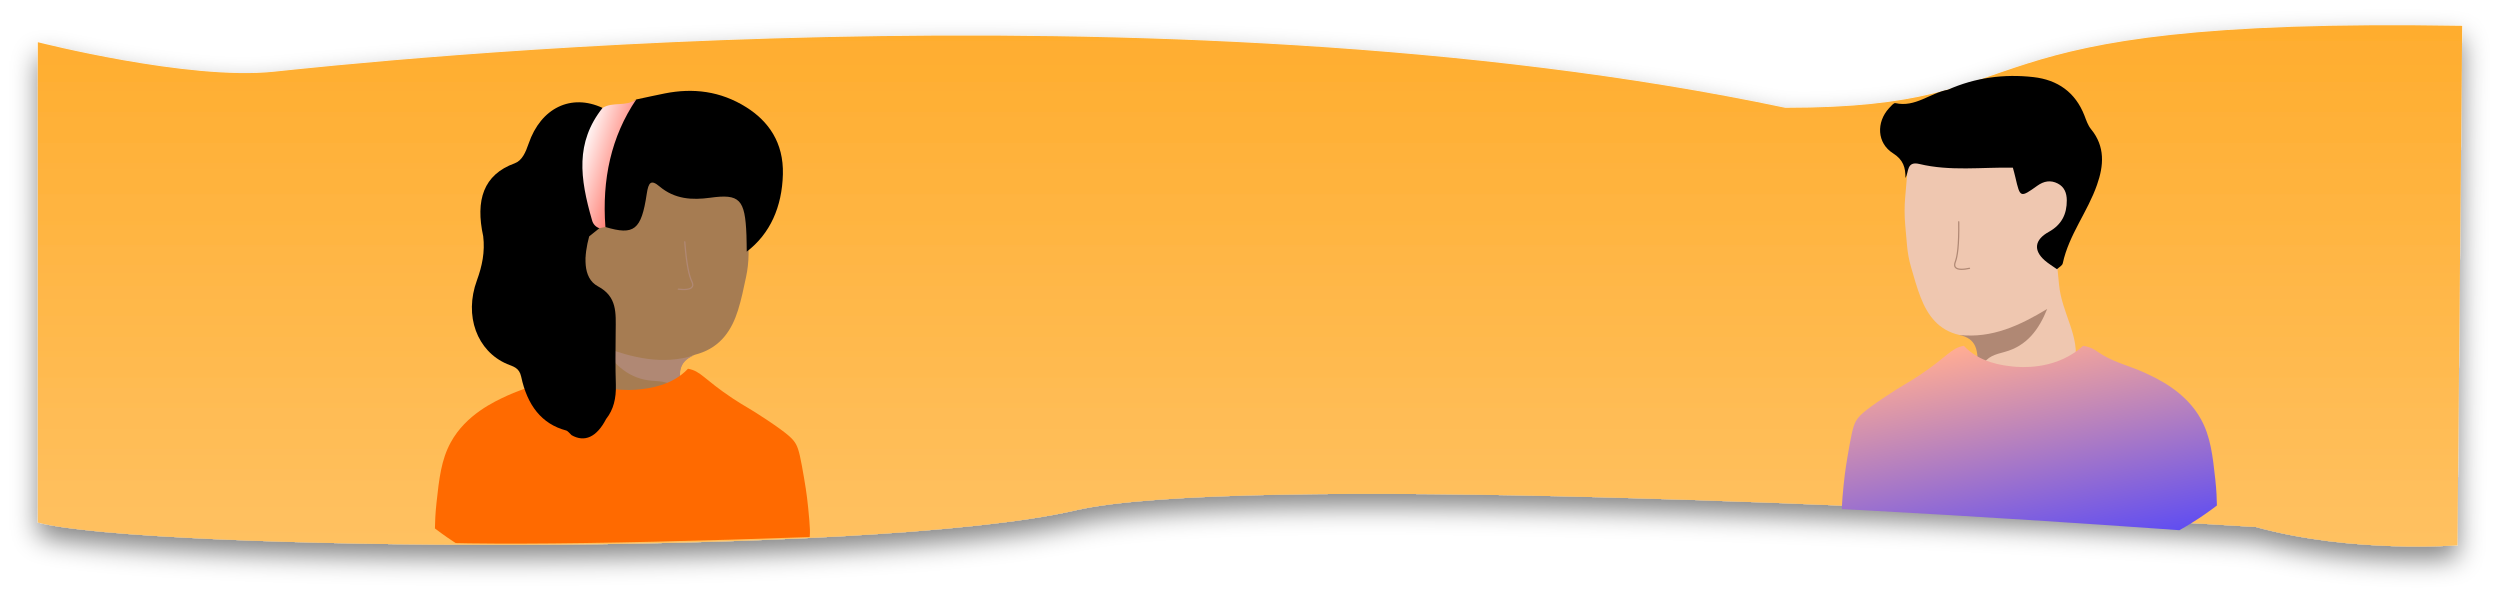
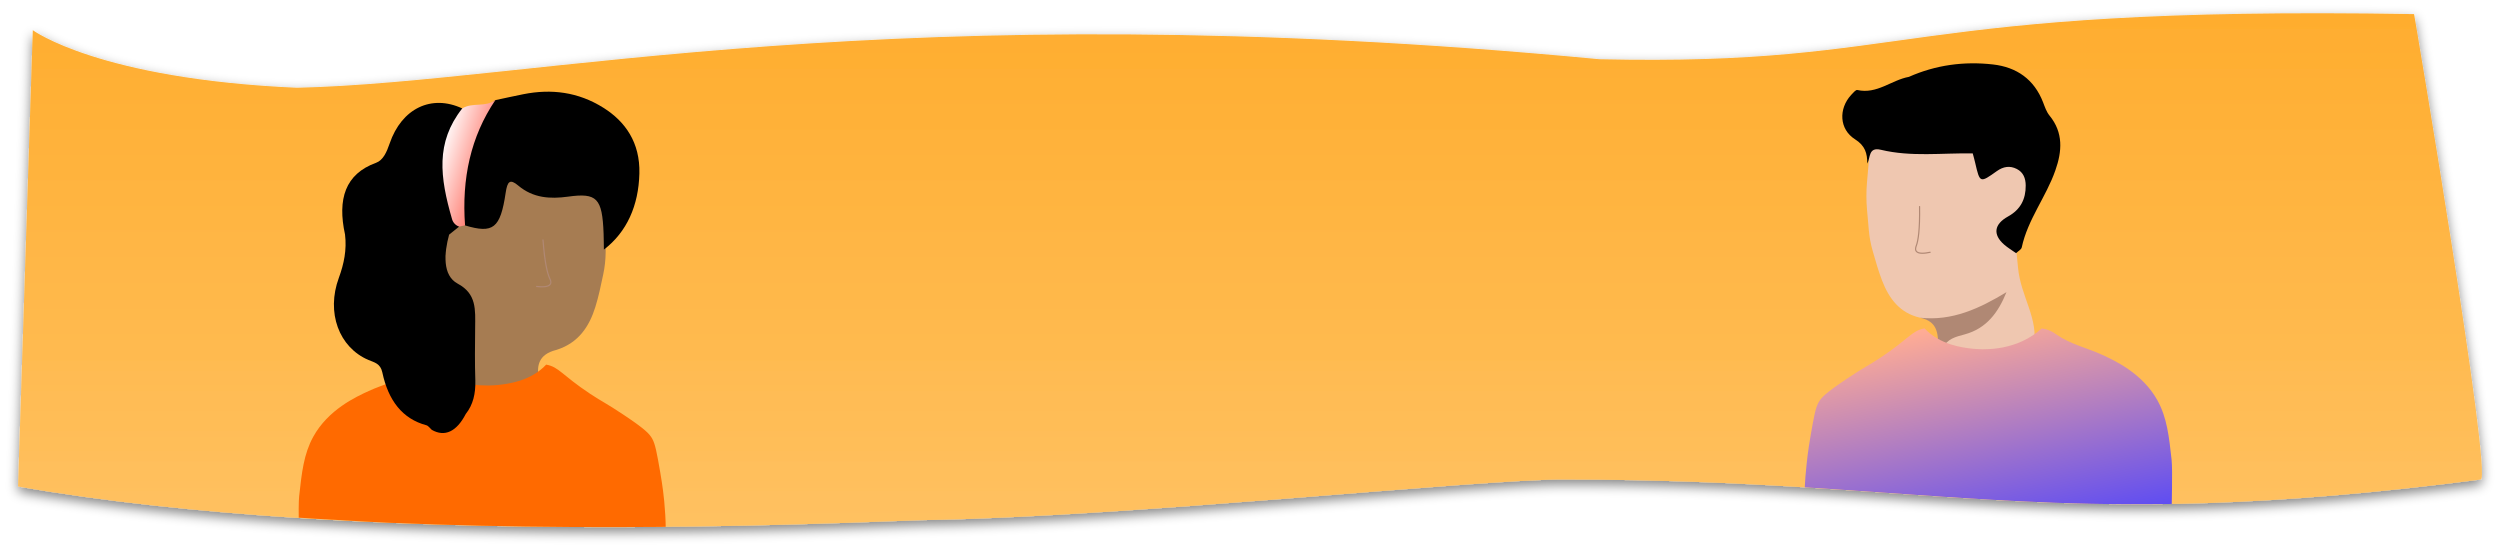
- <svg xmlns="http://www.w3.org/2000/svg" xmlns:xlink="http://www.w3.org/1999/xlink" width="1982.178" height="473.322" viewBox="0 0 1982.178 473.322">
+ <svg xmlns="http://www.w3.org/2000/svg" xmlns:xlink="http://www.w3.org/1999/xlink" width="2077.694" height="457.065" viewBox="0 0 2077.694 457.065">
  <defs>
    <linearGradient id="linear-gradient" x1="0.5" x2="0.5" y2="1" gradientUnits="objectBoundingBox">
      <stop offset="0" stop-color="#ffad2e" />
      <stop offset="1" stop-color="#ffc161" />
    </linearGradient>
-     <filter id="Path_11331" x="0" y="0" width="1982.178" height="473.322" filterUnits="userSpaceOnUse">
-       <feOffset dy="10" input="SourceAlpha" />
-       <feGaussianBlur stdDeviation="10" result="blur" />
+     <filter id="Path_11331" x="0" y="0" width="2077.694" height="457.065" filterUnits="userSpaceOnUse">
+       <feOffset dy="4" input="SourceAlpha" />
+       <feGaussianBlur stdDeviation="5" result="blur" />
      <feFlood flood-opacity="0.478" />
      <feComposite operator="in" in2="blur" />
      <feComposite in="SourceGraphic" />
    </filter>
    <clipPath id="clip-path">
-       <path id="Path_11333" data-name="Path 11333" d="M-11340.641-1563.714s91.814,30.477,143.423,23.444,539.5-75.881,920.508,28.574c167.107,0,89.151-72.1,412.121-64.989V-1174s-719.6-56.245-844.371-18.525c-52.4,15.842-175.151,16.654-291.479,20.115-175.047,6.252-318.617,7.705-348.531,0C-11348.867-1174.645-11340.641-1563.714-11340.641-1563.714Z" transform="translate(2577.063)" stroke="#707070" stroke-width="1" fill="url(#linear-gradient)" />
+       <path id="Path_11334" data-name="Path 11334" d="M-11070.039-1519.367c196.93-15.325,487.124-70.446,1016.85-20.185,220.346,5.012,243.031-29.167,491.834-36.744,51.119-1.557,81.891,403.148,18.827,405.422-193.533,6.978-305.09-19.38-540.191-19.38-69.985-.436-363.943,31.272-533.55,33.757-43.563,1.2-234.842,10.939-443.705,2.149-14.229-.6-92.594-4.859-153.528-9.707-42.736-9.99-70-36.7-80.671-50.015-62.665-78.214,42.217-215.814,61.7-276.812,2.7-8.436,7.212-23.515,46.278-28.485C-11145.18-1513.74-11072.056-1519.21-11070.039-1519.367Z" transform="translate(11313.908 1576.301)" fill="url(#linear-gradient)" />
    </clipPath>
    <linearGradient id="linear-gradient-3" x1="-64.21" y1="5.505" x2="-64.21" y2="4.571" gradientUnits="objectBoundingBox">
      <stop offset="0" stop-color="#efc7b0" />
      <stop offset="0.46" stop-color="#eec6ae" />
      <stop offset="0.62" stop-color="#e8c0a7" />
      <stop offset="0.74" stop-color="#dfb79c" />
      <stop offset="0.83" stop-color="#d2a98b" />
      <stop offset="0.91" stop-color="#c19875" />
      <stop offset="0.98" stop-color="#ac825a" />
      <stop offset="1" stop-color="#a67c52" />
    </linearGradient>
    <linearGradient id="linear-gradient-4" x1="-35.343" y1="0.164" x2="-34.523" y2="0.966" gradientUnits="objectBoundingBox">
      <stop offset="0" stop-color="#ff9d94" />
      <stop offset="1" stop-color="#ff6a00" />
    </linearGradient>
    <linearGradient id="linear-gradient-5" x1="1.085" y1="0.832" x2="0.115" y2="0.129" gradientUnits="objectBoundingBox">
      <stop offset="0" stop-color="#ff3c2a" />
      <stop offset="1" stop-color="#fff" />
    </linearGradient>
    <linearGradient id="linear-gradient-6" x1="0.824" y1="-2.006" x2="0.824" y2="-3.006" xlink:href="#linear-gradient-3" />
    <linearGradient id="linear-gradient-7" x1="0.297" y1="0.02" x2="0.656" y2="1.073" gradientUnits="objectBoundingBox">
      <stop offset="0" stop-color="#ffac94" />
      <stop offset="1" stop-color="#483fff" />
    </linearGradient>
  </defs>
-   <g id="_3" data-name="3" transform="translate(9016.641 1597.179)">
-     <g transform="matrix(1, 0, 0, 1, -9016.64, -1597.18)" filter="url(#Path_11331)">
-       <path id="Path_11331-2" data-name="Path 11331" d="M-11340.641-1563.714s119.564,30.477,186.771,23.444,702.564-75.881,1198.726,28.574c217.614,0,116.1-72.1,536.682-64.989,0-1.016-3.784,411.851-3.784,411.851s-83.2,6.6-159.8-14.527c-261.973-16.332-811.2-42.135-935.99-13.166-162.486,37.72-740.153,31.917-822.6,9.6C-11340.507-1185.162-11340.641-1563.714-11340.641-1563.714Z" transform="translate(11370.64 1597.18)" fill="url(#linear-gradient)" />
+   <g id="_3" data-name="3" transform="translate(9012.435 1588.33)">
+     <g transform="matrix(1, 0, 0, 1, -9012.43, -1588.33)" filter="url(#Path_11331)">
+       <path id="Path_11331-2" data-name="Path 11331" d="M-11339.178-1563.252s54.77,40.611,219.578,47.862c198.324-4.65,491.172-79.82,1082.383-23.725,265.48,6.039,244.031-44.814,677.051-37.492,0-1.046,65.35,385.161,55.395,386.791-355.926,46.238-450.582,0-761.975,0-69.986-.436-363.943,31.272-533.551,33.757-65.213,1.8-461.471,22.726-751.137-27.966C-11351.295-1186.323-11339.178-1563.252-11339.178-1563.252Z" transform="translate(11366.43 1588.33)" fill="url(#linear-gradient)" />
    </g>
-     <g id="Mask_Group_9734" data-name="Mask Group 9734" transform="translate(50 1)" clip-path="url(#clip-path)">
-       <g id="Group_12166" data-name="Group 12166" transform="translate(-40 -16)">
-         <g id="Group_12164" data-name="Group 12164" transform="translate(-8926 -1875.51)">
-           <path id="Path_11260" data-name="Path 11260" d="M361.51,539.61c.12-15.22.91-28.85,1.89-42.52-7.58-3.16-14.88-10.9-17.77-20-3.46-10.88-4.86-23.63,9-27.79,5.3-1.59,9.09-1.14,12,.51.35-7.06.63-14.48.79-22.42.08-4.29,2.85-7.92,7-6.32,31.22,12,59.52,7.42,87.94-2.8C476,413.4,484.57,418.23,487,432q2,11.13,4,22.25a126.685,126.685,0,0,1,2,23.34q-.06,8.77-.13,17.54a90.132,90.132,0,0,1-2,17.91c-1.87,8.81-3.66,17.64-6.36,26.23-4.89,15.59-13.48,28.84-31.14,34.45l-.34.1c-14.76,3.71-15.44,13-14.49,22a5.7,5.7,0,0,1-4.25,5.84h0c-13.16,3.63-21.79,15-37.27,16.5-7.84.77-19.32-1-34.25-5-4-1.1-8.31-1-9.48-4.8C346.14,585.09,361.31,564.61,361.51,539.61Z" fill="url(#linear-gradient-3)" />
-           <path id="Path_11262" data-name="Path 11262" d="M442.28,485.06c1.46,19,3.63,27.28,5.51,31.24.34.71,1.33,2.67.53,4.25-1.39,2.74-7.26,2.5-11.16,2.05" fill="none" stroke="#b08874" stroke-linecap="round" stroke-linejoin="round" stroke-width="1" />
-           <path id="Path_11332" data-name="Path 11332" d="M436.43,602.78c-4.87-6.82-12.21-7-19.47-7.53-18.33-1.26-30.1-12.12-39.76-26.92,23.88,8.67,47.53,14.59,72.45,6.73-13,5.53-12.19,14.9-9.55,26.83a.37.37,0,0,1-.31.44C438.69,602.45,437.52,602.68,436.43,602.78Z" fill="#b08874" />
-           <path id="Path_11263" data-name="Path 11263" d="M540.13,695.86c-.28-2.94-1.12-11.2-3.22-23.3-2.64-15.21-4-22.81-6.52-27.18-2.24-3.84-5.23-7.29-23-19.16-14.87-9.92-16.48-10-27-16.94-23.29-15.48-25.1-21.66-35.53-23.6-12.58,13.5-31,15.55-38.51,16.39-6.83.76-31.84,2.63-52.46-13.34-1.43-1.1-2.69-2.18-3.78-3.18v.21a26.089,26.089,0,0,0-2.65.49,25.392,25.392,0,0,0-8.64,4.13c-12,8.38-24.37,10.7-37.26,16.63-10.17,4.67-32.71,15-44.78,37-7.6,13.83-9.26,29-11.32,47.86-.93,8.43-1.19,15.49-1.26,20.45a251,251,0,0,0,41.1,25.58c75.72,37.46,142.41,22.29,223.78,3.78,9.44-2.15,26.51-6.52,31.4-19C542.28,718.15,541.56,710.72,540.13,695.86Z" fill="url(#linear-gradient-4)" />
-           <path id="Path_11264" data-name="Path 11264" d="M387.51,556c.13-14.67,1.29-27.44-14.1-35.68-12.41-6.65-11-24.54-6.91-39.56h0l8.08-6.48c.5-11.62-2.76-22.51-4.83-33.53a73.46,73.46,0,0,1,5.37-45.52c2.31-5.07,5.95-10.07,2-16.33-24.85-11.59-48.93-.1-58.64,28.34-2.35,6.87-5.21,13.45-11,15.56-24.86,9-31.26,29.25-25,57.85,1.49,12.36-.82,23.58-5,35-10.32,28.06.09,56.11,23.92,66.29,4.7,2,9.64,2.72,11.2,10.08,4.84,22.73,16.27,37.46,35.53,42.6,1.6.43,2.92,2.44,4.37,3.71,10.44,6,20.05,1.49,27.42-12.78,6-7.54,8-16.54,7.74-27C387.17,584.44,387.39,570.21,387.51,556Z" />
-           <path id="Path_11265" data-name="Path 11265" d="M491,378.32c-20.4-12.8-42.1-15.38-64.52-10.92-7.57,1.51-15.11,3.19-22.66,4.79-25.82,18.92-31.76,48.73-30.47,82.44.26,7,.64,14.05,6,18.69,22.72,6.79,28.51,2.48,32.79-26.28,1.37-9.19,3.38-11.6,10.11-5.92,12.18,10.28,26,10.92,40.1,9,23.47-3.27,27.76,1.1,28.85,29.65.17,4.36.15,8.73.23,13.09,18.6-14.22,28-35.58,28.66-61.39C520.73,406.43,508.71,389.42,491,378.32Z" />
-           <path id="Path_11266" data-name="Path 11266" d="M377.08,378.9c-21.65,27.47-18,55.56-8.26,89.22a8.9,8.9,0,0,0,5.76,6.16l4.79-1c-2.79-37.63,4.52-71.64,24.47-101.13C395.56,378.23,385.49,373.7,377.08,378.9Z" fill="url(#linear-gradient-5)" />
-         </g>
-         <g id="Group_12165" data-name="Group 12165" transform="translate(-8938 -1889.51)">
-           <path id="Path_11267" data-name="Path 11267" d="M1543.84,532.34c-1.27-14.36-3-27.16-4.94-40,6.51-3.67,12.43-11.64,14.31-20.48,2.25-10.59,2.53-22.76-10.13-25.43-4.84-1-8.18-.24-10.64,1.58-.85-6.63-1.67-13.62-2.42-21.1-.4-4-3.14-7.22-6.73-5.33-26.91,14.16-52.48,12.41-78.58,5.35-12.51-3.38-19.81,2-20.91,15.15q-.9,10.68-1.85,21.37a126.848,126.848,0,0,0,0,22.22q.72,8.26,1.46,16.55a88.235,88.235,0,0,0,3.12,16.73c2.34,8.15,4.61,16.32,7.67,24.19,5.55,14.27,14.21,26,30.38,29.69a1.546,1.546,0,0,0,.31.06c13.44,2.17,14.75,10.88,14.6,19.5a5.23,5.23,0,0,0,4.23,5.12h0c12,2.24,20.56,12.18,34.47,12.2,7,0,17.13-2.69,30.13-7.86,3.52-1.4,7.33-1.69,8.08-5.4C1561,573.89,1545.92,555.93,1543.84,532.34Z" fill="url(#linear-gradient-6)" />
-           <path id="Path_11268" data-name="Path 11268" d="M1464.39,483.18c.27,19-1.13,27.5-2.65,31.62-.27.73-1.08,2.77-.14,4.27,1.64,2.61,7.46,1.83,11.3,1" fill="none" stroke="#b08874" stroke-linecap="round" stroke-linejoin="round" stroke-width="1" />
-           <path id="Path_11269" data-name="Path 11269" d="M1569.25,409.7c-2.45-3-3.76-7-5.19-10.72-7.19-18.53-21.31-28.34-40.4-30.51-23.36-2.66-46.17.39-67.86,10-14.1,2.56-25.86,14.23-41.66,10.61-1.29-.3-3.49,2.41-5,4-10.27,11.2-9.63,27.73,3.14,35.78,8.22,5.19,9.94,11.41,9.86,19.64,2.72-4.64.76-13.63,11-11.16,24.5,5.91,49.42,2.48,74.16,2.93h0c.68,2.56,1.43,5.11,2,7.7,3.77,16.22,3.82,16.31,17.43,6.6,5.19-3.71,10.51-4.63,16.16-1.74,5.31,2.71,7.12,7.61,7.17,13.28.1,11.09-4.2,19.5-14.24,25.05-11.34,6.26-12.41,14.58-3.23,22.66,3,2.61,6.44,4.65,9.68,6.95,1.59-1.54,4.21-2.85,4.59-4.65,4.85-22.61,19.71-40.81,27.15-62.21C1579.42,438.62,1580.58,423.5,1569.25,409.7Z" />
-           <path id="Path_11270" data-name="Path 11270" d="M1483.09,597.53c3.46-7.63,10.62-9.26,17.64-11.15,17.74-4.79,27.19-17.73,33.8-34.11-21.74,13.13-43.81,23.52-69.78,20.63,13.86,2.9,14.85,12.26,14.57,24.47a.37.37,0,0,0,.39.37C1480.81,597.65,1482,597.64,1483.09,597.53Z" fill="#b08874" />
-           <path id="Path_11271" data-name="Path 11271" d="M1373.14,691.68c.29-2.95,1.13-11.2,3.23-23.3,2.64-15.21,4-22.81,6.51-27.18,2.25-3.85,5.24-7.29,23-19.16,14.88-9.92,16.48-10,27-16.94,23.29-15.48,25.11-21.67,35.53-23.61,12.58,13.51,31,15.56,38.52,16.4,6.83.76,31.84,2.63,52.46-13.34,1.43-1.11,2.69-2.18,3.78-3.18v.21a23.572,23.572,0,0,1,2.65.49,25.281,25.281,0,0,1,8.65,4.13c12,8.38,24.37,10.7,37.26,16.62,10.16,4.67,32.71,15,44.77,37,7.6,13.83,9.26,29,11.33,47.86.92,8.42,1.19,15.49,1.25,20.45A251.348,251.348,0,0,1,1628,733.7c-75.72,37.46-142.41,22.29-223.79,3.78-9.43-2.15-26.5-6.52-31.4-19C1371,714,1371.71,706.54,1373.14,691.68Z" fill="url(#linear-gradient-7)" />
+     <g id="Mask_Group_9735" data-name="Mask Group 9735" transform="translate(-8943.935 -1575.863)" clip-path="url(#clip-path)">
+       <g id="Group_12168" data-name="Group 12168" transform="translate(179.721 40.157)">
+         <g id="Group_12166" data-name="Group 12166" transform="translate(0 0)">
+           <g id="Group_12164" data-name="Group 12164" transform="translate(0 23.576)">
+             <path id="Path_11260" data-name="Path 11260" d="M362.048,543.252c.124-15.67.937-29.7,1.946-43.777-7.8-3.253-15.32-11.222-18.3-20.591-3.562-11.2-5-24.329,9.266-28.612,5.457-1.637,9.359-1.174,12.355.525.36-7.269.649-14.908.813-23.083.082-4.417,2.934-8.154,7.207-6.507,32.143,12.355,61.28,7.639,90.54-2.883,14.043-5.014,22.867-.041,25.368,14.136q2.059,11.459,4.118,22.908a130.428,130.428,0,0,1,2.059,24.03q-.062,9.029-.134,18.059a92.8,92.8,0,0,1-2.059,18.44c-1.925,9.07-3.768,18.162-6.548,27.005-5.035,16.051-13.879,29.693-32.061,35.469l-.35.1c-15.2,3.82-15.9,13.384-14.918,22.65a5.868,5.868,0,0,1-4.376,6.013h0c-13.549,3.737-22.434,15.444-38.372,16.988-8.072.793-19.891-1.03-35.263-5.148-4.118-1.133-8.556-1.03-9.76-4.942C346.224,590.077,361.842,568.991,362.048,543.252Z" transform="translate(-242.157 -363.863)" fill="url(#linear-gradient-3)" />
+             <path id="Path_11262" data-name="Path 11262" d="M442.431,485.06c1.5,19.562,3.737,28.087,5.673,32.164.35.731,1.369,2.749.546,4.376-1.431,2.821-7.475,2.574-11.49,2.111" transform="translate(-239.382 -361.834)" fill="none" stroke="#b08874" stroke-linecap="round" stroke-linejoin="round" stroke-width="1" />
+             <path id="Path_11263" data-name="Path 11263" d="M548.615,699.121c-.288-3.027-1.153-11.531-3.315-23.989-2.718-15.66-4.118-23.484-6.713-27.984-2.306-3.954-5.385-7.505-23.68-19.726-15.31-10.213-16.967-10.3-27.8-17.441-23.979-15.938-25.842-22.3-36.581-24.3-12.952,13.9-31.917,16.01-39.649,16.875-7.032.783-32.781,2.708-54.011-13.734-1.472-1.133-2.77-2.244-3.892-3.274v.216a26.851,26.851,0,0,0-2.728.5,26.138,26.138,0,0,0-8.9,4.252c-12.355,8.628-25.091,11.016-38.362,17.122-10.471,4.808-33.677,15.444-46.1,38.094-7.825,14.239-9.534,29.857-11.655,49.275-.957,8.679.072,42.284,0,47.391,13.224,10.122,26.1-7.395,41.018,0,77.959,38.567,146.62,22.949,230.4,3.892,9.719-2.214,26.934,1.622,31.968-11.227C550.468,730.405,550.087,714.421,548.615,699.121Z" transform="translate(-244.822 -358.862)" fill="url(#linear-gradient-4)" />
+             <path id="Path_11264" data-name="Path 11264" d="M390.881,561.368c.134-15.1,1.328-28.251-14.517-36.735-12.777-6.847-11.325-25.265-7.114-40.73h0l8.319-6.672c.515-11.964-2.842-23.176-4.973-34.521a75.632,75.632,0,0,1,5.529-46.866c2.378-5.22,6.126-10.368,2.059-16.813-25.585-11.933-50.377-.1-60.374,29.178-2.419,7.073-5.364,13.848-11.325,16.02-25.595,9.266-32.184,30.115-25.739,59.56,1.534,12.725-.844,24.277-5.148,36.035-10.625,28.89.093,57.769,24.627,68.25,4.839,2.059,9.925,2.8,11.531,10.378,4.983,23.4,16.751,38.568,36.581,43.86,1.647.443,3.006,2.512,4.5,3.82,10.749,6.177,20.643,1.534,28.231-13.158,6.177-7.763,8.237-17.029,7.969-27.8C390.531,590.649,390.757,576,390.881,561.368Z" transform="translate(-244.221 -365.104)" />
+             <path id="Path_11265" data-name="Path 11265" d="M494.483,378.7c-21-13.178-43.345-15.835-66.428-11.243-7.794,1.555-15.557,3.284-23.33,4.932-26.583,19.479-32.7,50.171-31.371,84.877.268,7.207.659,14.465,6.177,19.243,23.392,6.991,29.353,2.553,33.759-27.057,1.411-9.462,3.48-11.943,10.409-6.1,12.54,10.584,26.769,11.243,41.286,9.266,24.164-3.367,28.581,1.133,29.7,30.527.175,4.489.154,8.988.237,13.477,19.15-14.64,28.828-36.632,29.507-63.205C525.092,407.644,512.717,390.131,494.483,378.7Z" transform="translate(-241.274 -365.372)" />
+             <path id="Path_11266" data-name="Path 11266" d="M377.552,379.1c-22.29,28.282-18.532,57.2-8.5,91.858a9.163,9.163,0,0,0,5.93,6.342l4.932-1.03c-2.872-38.743,4.654-73.758,25.193-104.12C396.578,378.41,386.211,373.746,377.552,379.1Z" transform="translate(-241.63 -365.172)" fill="url(#linear-gradient-5)" />
+           </g>
+           <g id="Group_12165" data-name="Group 12165" transform="translate(1251.698 0)">
+             <path id="Path_11267" data-name="Path 11267" d="M1547.458,535.631c-1.308-14.785-3.089-27.963-5.086-41.183,6.7-3.779,12.8-11.984,14.733-21.086,2.317-10.9,2.6-23.433-10.429-26.182-4.983-1.03-8.422-.247-10.955,1.627-.875-6.826-1.719-14.023-2.491-21.724-.412-4.118-3.233-7.433-6.929-5.488-27.706,14.579-54.031,12.777-80.9,5.508-12.88-3.48-20.4,2.059-21.528,15.6q-.927,11-1.9,22a130.586,130.586,0,0,0,0,22.877q.742,8.5,1.5,17.039a90.864,90.864,0,0,0,3.212,17.225c2.409,8.391,4.746,16.8,7.9,24.905,5.714,14.692,14.63,26.769,31.278,30.568a1.587,1.587,0,0,0,.319.062c13.837,2.234,15.186,11.2,15.032,20.076a5.385,5.385,0,0,0,4.355,5.271h0c12.355,2.306,21.168,12.54,35.489,12.561,7.207,0,17.636-2.77,31.021-8.092,3.624-1.441,7.547-1.74,8.319-5.56C1565.125,578.41,1549.6,559.919,1547.458,535.631Z" transform="translate(-1370.259 -365.97)" fill="url(#linear-gradient-6)" />
+             <path id="Path_11268" data-name="Path 11268" d="M1464.486,483.18c.278,19.562-1.164,28.313-2.728,32.555-.278.752-1.112,2.852-.144,4.4,1.688,2.687,7.68,1.884,11.634,1.03" transform="translate(-1369.086 -364.132)" fill="none" stroke="#b08874" stroke-linecap="round" stroke-linejoin="round" stroke-width="1" />
+             <path id="Path_11269" data-name="Path 11269" d="M1574.194,410.946c-2.522-3.089-3.871-7.207-5.344-11.037-7.4-19.078-21.94-29.178-41.594-31.412-24.051-2.739-47.535.4-69.867,10.3-14.516,2.636-26.624,14.651-42.892,10.924-1.328-.309-3.593,2.481-5.148,4.118-10.574,11.531-9.915,28.55,3.233,36.838,8.463,5.343,10.234,11.747,10.152,20.221,2.8-4.777.782-14.033,11.325-11.49,25.224,6.085,50.881,2.553,76.353,3.017h0c.7,2.636,1.472,5.261,2.059,7.928,3.881,16.7,3.932,16.792,17.945,6.8,5.344-3.82,10.821-4.767,16.638-1.791,5.467,2.79,7.33,7.835,7.382,13.673.1,11.418-4.324,20.077-14.661,25.791-11.676,6.445-12.777,15.011-3.325,23.33,3.089,2.687,6.63,4.788,9.966,7.156,1.637-1.586,4.334-2.934,4.726-4.787,4.993-23.279,20.293-42.017,27.953-64.049C1584.665,440.721,1585.859,425.154,1574.194,410.946Z" transform="translate(-1370.834 -367.551)" />
+             <path id="Path_11270" data-name="Path 11270" d="M1483.632,598.868c3.562-7.856,10.934-9.534,18.162-11.48,18.264-4.932,27.994-18.254,34.8-35.118-22.383,13.518-45.105,24.215-71.843,21.24,14.27,2.986,15.289,12.623,15,25.194a.381.381,0,0,0,.4.381C1481.285,598.992,1482.51,598.981,1483.632,598.868Z" transform="translate(-1368.979 -362.09)" fill="#b08874" />
+             <path id="Path_11271" data-name="Path 11271" d="M1373.182,694.942c.3-3.037,1.164-11.531,3.326-23.989,2.718-15.66,4.118-23.484,6.7-27.984,2.317-3.964,5.395-7.506,23.68-19.726,15.32-10.213,16.967-10.3,27.8-17.441,23.979-15.938,25.852-22.311,36.58-24.308,12.952,13.909,31.917,16.02,39.659,16.885,7.032.782,32.781,2.708,54.011-13.734,1.472-1.143,2.769-2.245,3.892-3.274v.216a24.251,24.251,0,0,1,2.729.5,26.031,26.031,0,0,1,8.906,4.252c12.355,8.628,25.091,11.016,38.362,17.112,10.46,4.808,33.677,15.443,46.094,38.094,7.825,14.239,9.534,29.857,11.665,49.275.947,8.669-.062,38.933,0,44.039-1.6,1.224,3.245-1.427,1.287,0-11.486,8.372-29.187-3.159-42.294,3.341-77.959,38.568-146.621,22.949-230.407,3.892-9.709-2.214-27.283-6.713-32.328-19.562C1370.978,717.921,1371.709,710.241,1373.182,694.942Z" transform="translate(-1371.729 -361.229)" fill="url(#linear-gradient-7)" />
+           </g>
        </g>
      </g>
    </g>
  </g>
</svg>
